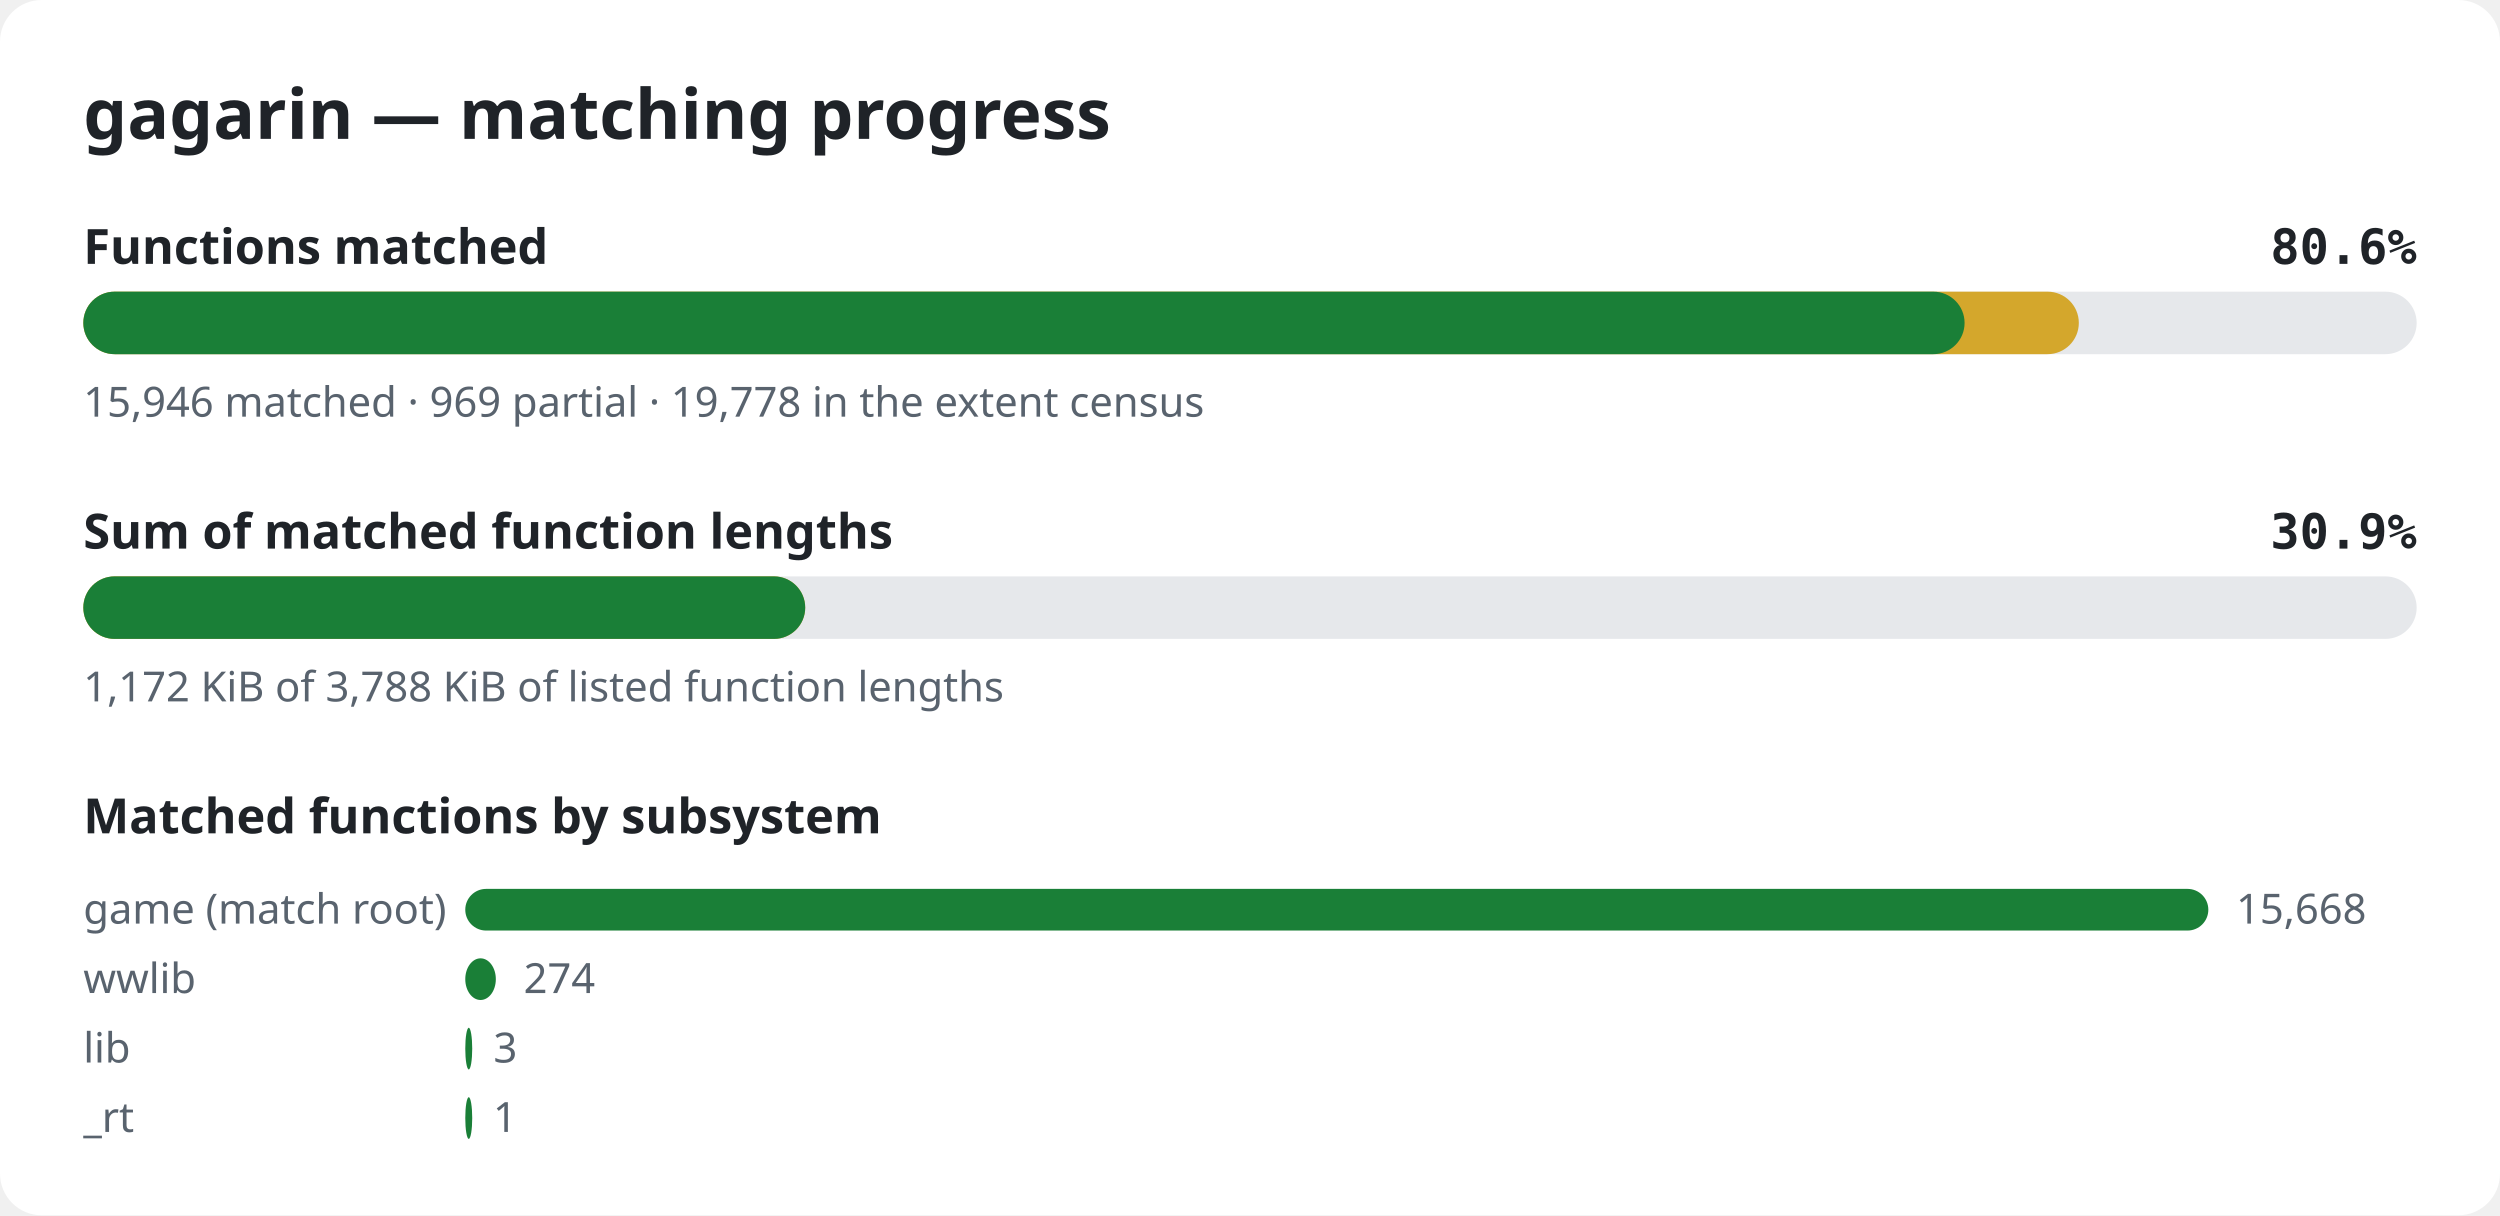
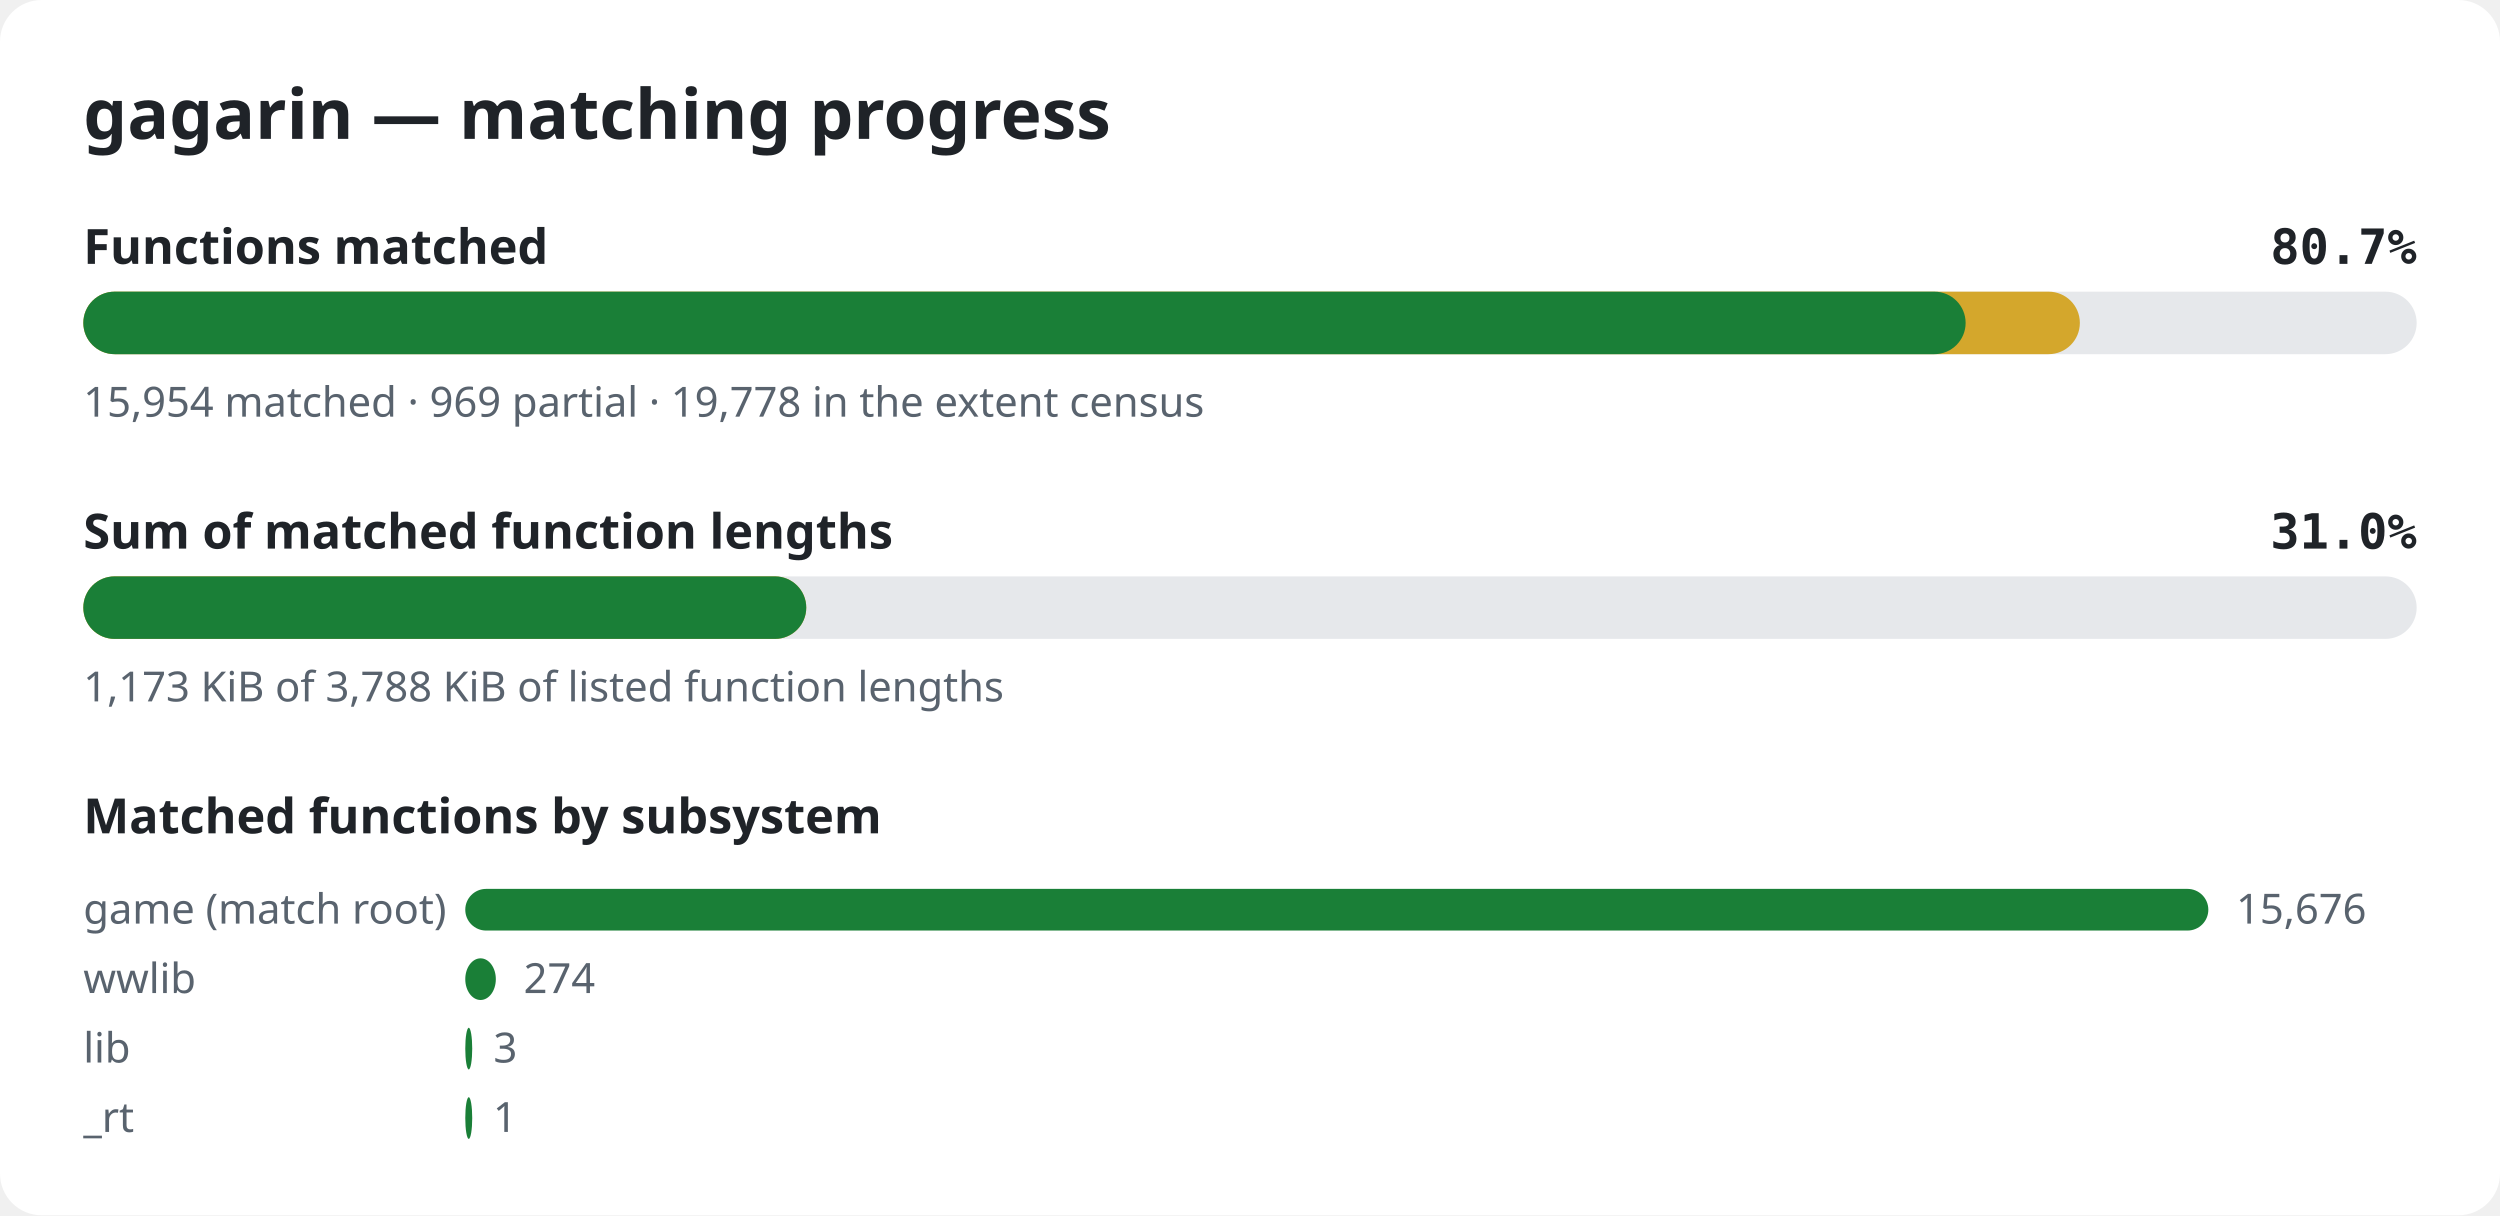
<svg xmlns="http://www.w3.org/2000/svg" width="720" height="350" viewBox="0 0 720 350" role="img" aria-label="gagarin matching progress">
  <style>.bg{fill:#ffffff}.title{font:600 20px sans-serif;fill:#1f2328}.label{font:600 14px sans-serif;fill:#1f2328}.pct{font:600 14px monospace;fill:#1f2328}.note{font:12px sans-serif;fill:#59636e}.track{fill:#e6e8eb}.done{fill:#1a7f37}.partial{fill:#d4a72c}@media (prefers-color-scheme: dark){.bg{fill:#0d1117}.title,.label,.pct{fill:#e6edf3}.note{fill:#9198a1}.track{fill:#262c36}.done{fill:#3fb950}.partial{fill:#d29922}}</style>
  <rect width="720" height="350" rx="12" class="bg" />
  <text x="24" y="40" class="title">gagarin — matching progress</text>
  <text x="24" y="76" class="label">Functions matched</text>
-   <text x="696" y="76" class="pct" text-anchor="end">80.6%</text>
+   <text x="696" y="76" class="pct" text-anchor="end">80.7%</text>
  <rect x="24" y="84" width="672" height="18" rx="9" class="track" />
-   <rect x="24" y="84" width="574.7" height="18" rx="9" class="partial" />
-   <rect x="24" y="84" width="541.8" height="18" rx="9" class="done" />
-   <text x="24" y="120" class="note">15,946 matched · 969 partial · 19,778 in the extent census</text>
+   <rect x="24" y="84" width="575.0" height="18" rx="9" class="partial" />
+   <rect x="24" y="84" width="542.1" height="18" rx="9" class="done" />
+   <text x="24" y="120" class="note">15,954 matched · 969 partial · 19,778 in the extent census</text>
  <text x="24" y="158" class="label">Sum of matched function lengths</text>
-   <text x="696" y="158" class="pct" text-anchor="end">30.9%</text>
+   <text x="696" y="158" class="pct" text-anchor="end">31.0%</text>
  <rect x="24" y="166" width="672" height="18" rx="9" class="track" />
-   <rect x="24" y="166" width="207.9" height="18" rx="9" class="partial" />
-   <rect x="24" y="166" width="207.9" height="18" rx="9" class="done" />
-   <text x="24" y="202" class="note">1,172 KiB of 3,788 KiB of listed function lengths</text>
+   <rect x="24" y="166" width="208.2" height="18" rx="9" class="partial" />
+   <rect x="24" y="166" width="208.2" height="18" rx="9" class="done" />
+   <text x="24" y="202" class="note">1,173 KiB of 3,788 KiB of listed function lengths</text>
  <text x="24" y="240" class="label">Matched functions by subsystem</text>
  <text x="24" y="266" class="note">game (match root)</text>
  <rect x="134" y="256" width="502.0" height="12" rx="6" class="done" />
-   <text x="644.0" y="266" class="note">15,668</text>
+   <text x="644.0" y="266" class="note">15,676</text>
  <text x="24" y="286" class="note">wwlib</text>
  <rect x="134" y="276" width="8.8" height="12" rx="6" class="done" />
  <text x="150.8" y="286" class="note">274</text>
  <text x="24" y="306" class="note">lib</text>
  <rect x="134" y="296" width="2.0" height="12" rx="6" class="done" />
  <text x="142.1" y="306" class="note">3</text>
  <text x="24" y="326" class="note">_rt</text>
  <rect x="134" y="316" width="2.0" height="12" rx="6" class="done" />
  <text x="142.0" y="326" class="note">1</text>
</svg>
